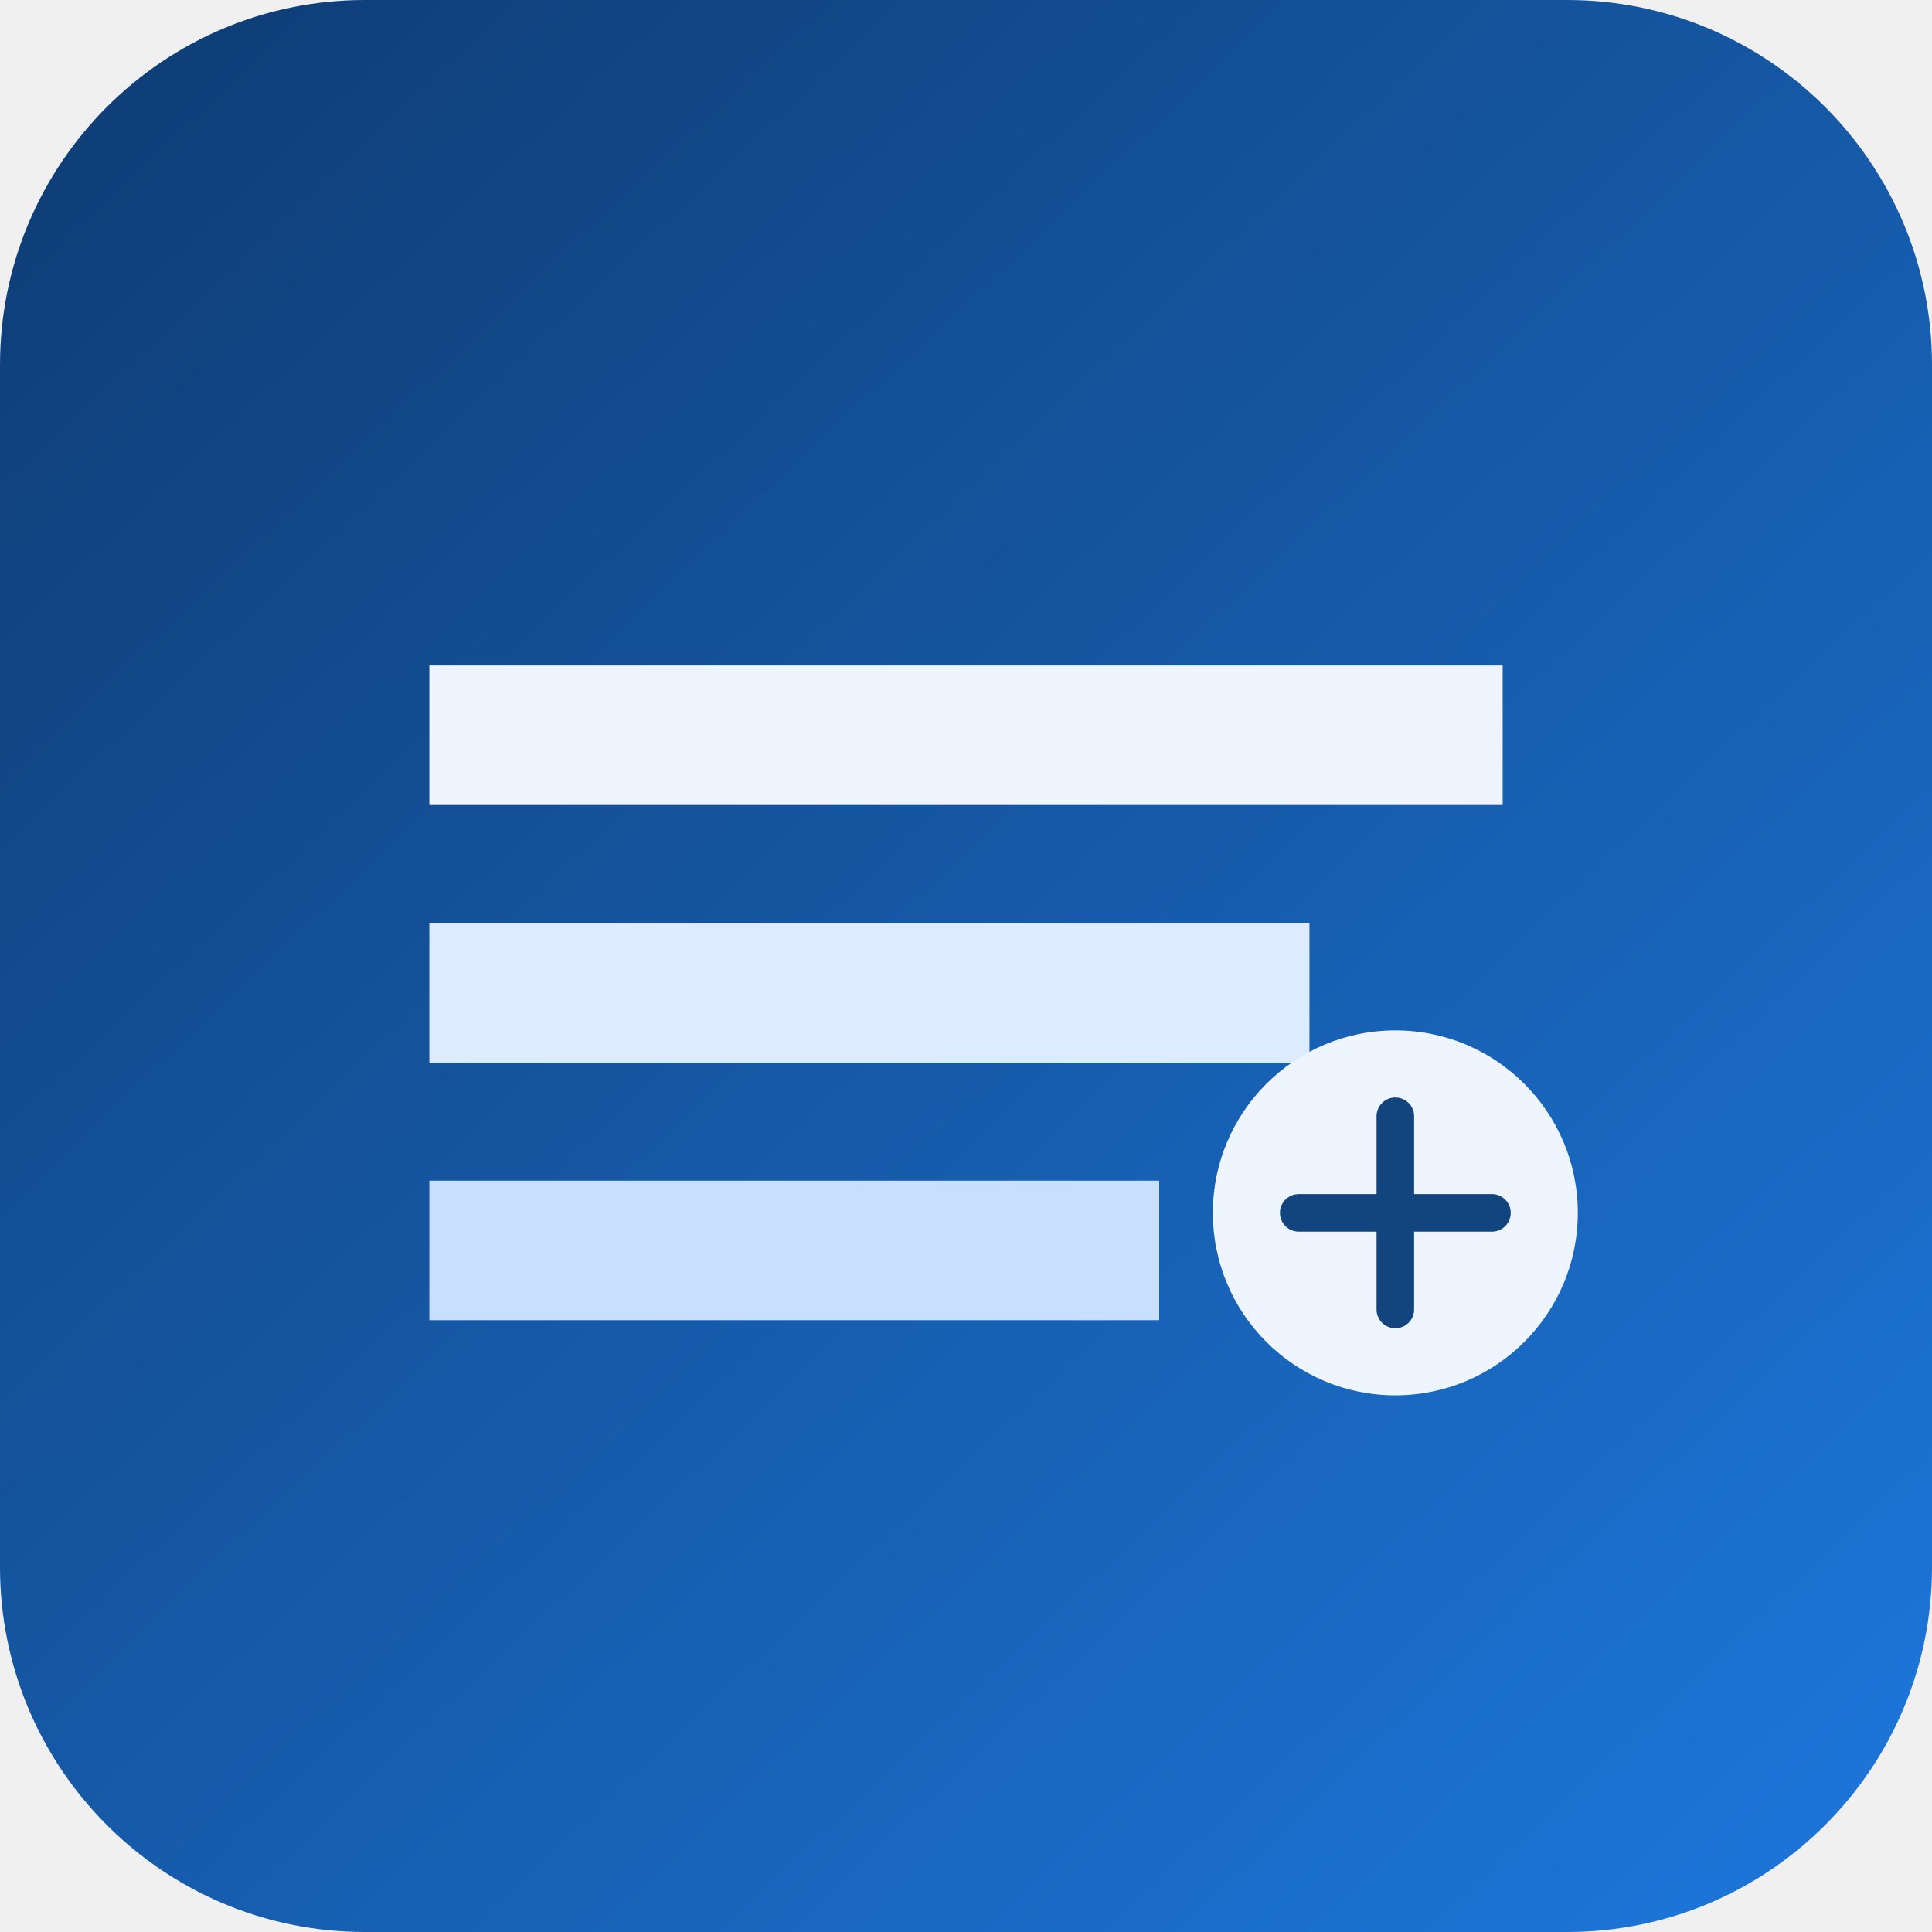
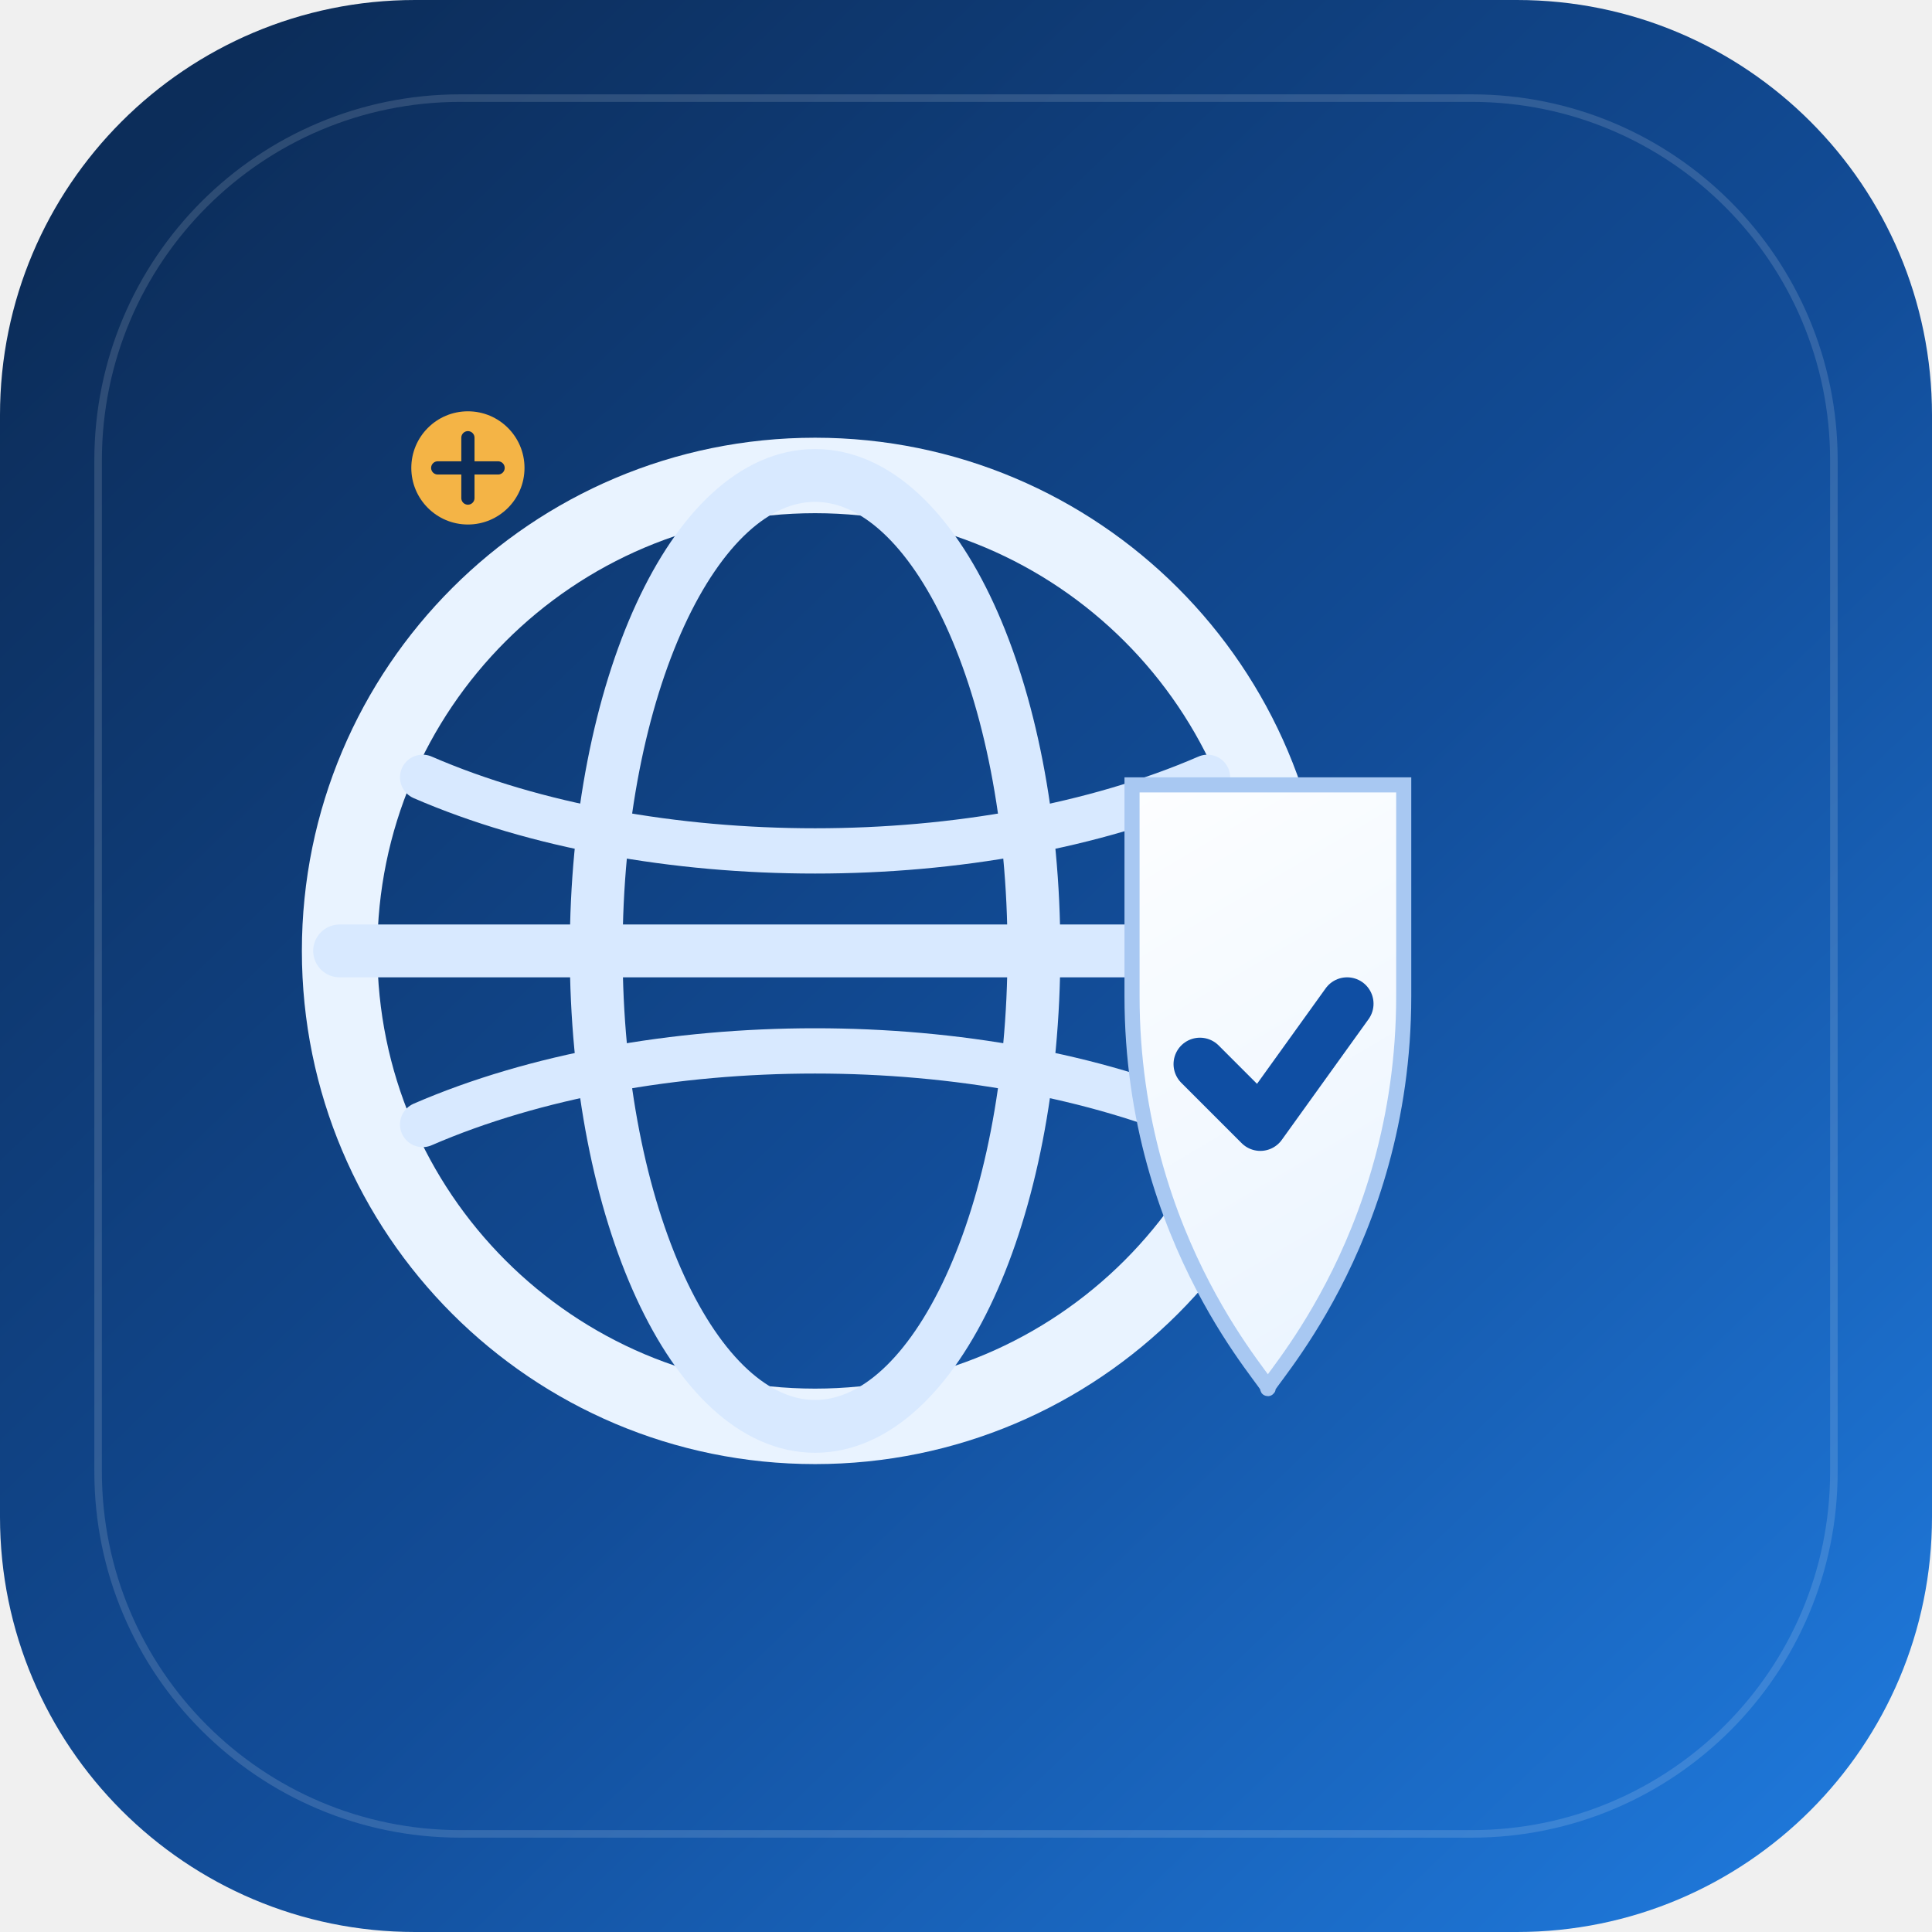
- <svg xmlns="http://www.w3.org/2000/svg" width="180" height="180" viewBox="0 0 180 180" fill="none">
-   <rect width="180" height="180" rx="34" fill="url(#paint0_linear)" />
-   <path d="M40 62H140V75H40V62Z" fill="#EEF5FF" />
-   <path d="M40 86H122V99H40V86Z" fill="#DDEBFF" />
-   <path d="M40 110H108V123H40V110Z" fill="#C9DFFF" />
-   <circle cx="130" cy="113" r="17" fill="#EEF5FF" />
-   <path d="M121 113H139" stroke="#12447D" stroke-width="3.5" stroke-linecap="round" />
-   <path d="M130 104V122" stroke="#12447D" stroke-width="3.5" stroke-linecap="round" />
+ <svg xmlns="http://www.w3.org/2000/svg" width="180" height="180" viewBox="0 0 512 512" fill="none">
  <defs>
-     <linearGradient id="paint0_linear" x1="15" y1="11" x2="165" y2="170" gradientUnits="userSpaceOnUse">
-       <stop stop-color="#0F3F79" />
-       <stop offset="1" stop-color="#1C74D6" />
+     <linearGradient id="gts_bg_apple" x1="42" y1="38" x2="472" y2="486" gradientUnits="userSpaceOnUse">
+       <stop stop-color="#0C2D5A" />
+       <stop offset="0.55" stop-color="#124D99" />
+       <stop offset="1" stop-color="#1E76D7" />
+     </linearGradient>
+     <linearGradient id="gts_shield_apple" x1="292" y1="210" x2="388" y2="372" gradientUnits="userSpaceOnUse">
+       <stop stop-color="#FDFEFF" />
+       <stop offset="1" stop-color="#E8F3FF" />
    </linearGradient>
  </defs>
+   <rect width="512" height="512" rx="110" fill="url(#gts_bg_apple)" />
+   <rect x="26" y="26" width="460" height="460" rx="96" stroke="#FFFFFF" stroke-opacity="0.14" stroke-width="2" />
+   <circle cx="216" cy="252" r="126" stroke="#E9F3FF" stroke-width="20" />
+   <ellipse cx="216" cy="252" rx="58" ry="126" stroke="#D8E9FF" stroke-width="14" />
+   <path d="M90 252H342" stroke="#D8E9FF" stroke-width="14" stroke-linecap="round" />
+   <path d="M112 206C172 232 260 232 320 206" stroke="#D8E9FF" stroke-width="12" stroke-linecap="round" />
+   <path d="M112 298C172 272 260 272 320 298" stroke="#D8E9FF" stroke-width="12" stroke-linecap="round" />
+   <path d="M300 208H372V264C372 330 334 368 336 368C338 368 300 330 300 264V208Z" fill="url(#gts_shield_apple)" stroke="#A8C8F2" stroke-width="4" />
+   <path d="M318 282L334 298L357 266" stroke="#0F4EA3" stroke-width="14" stroke-linecap="round" stroke-linejoin="round" />
+   <circle cx="124" cy="124" r="15" fill="#F4B446" />
+   <path d="M116 124H132" stroke="#0C2D5A" stroke-width="3.5" stroke-linecap="round" />
+   <path d="M124 116V132" stroke="#0C2D5A" stroke-width="3.5" stroke-linecap="round" />
</svg>
